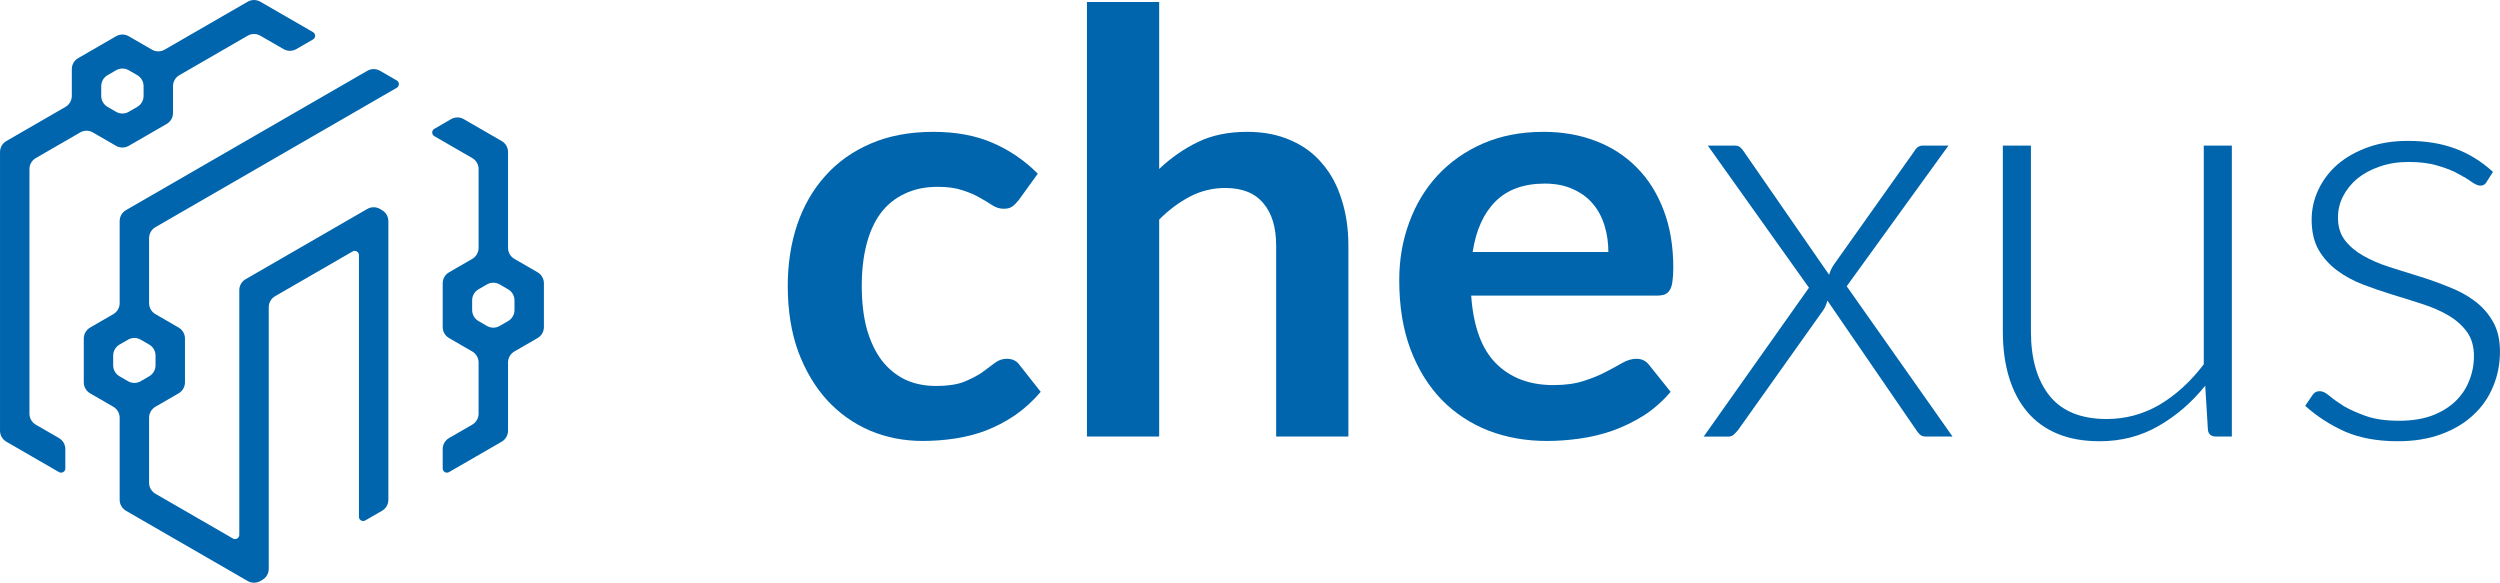
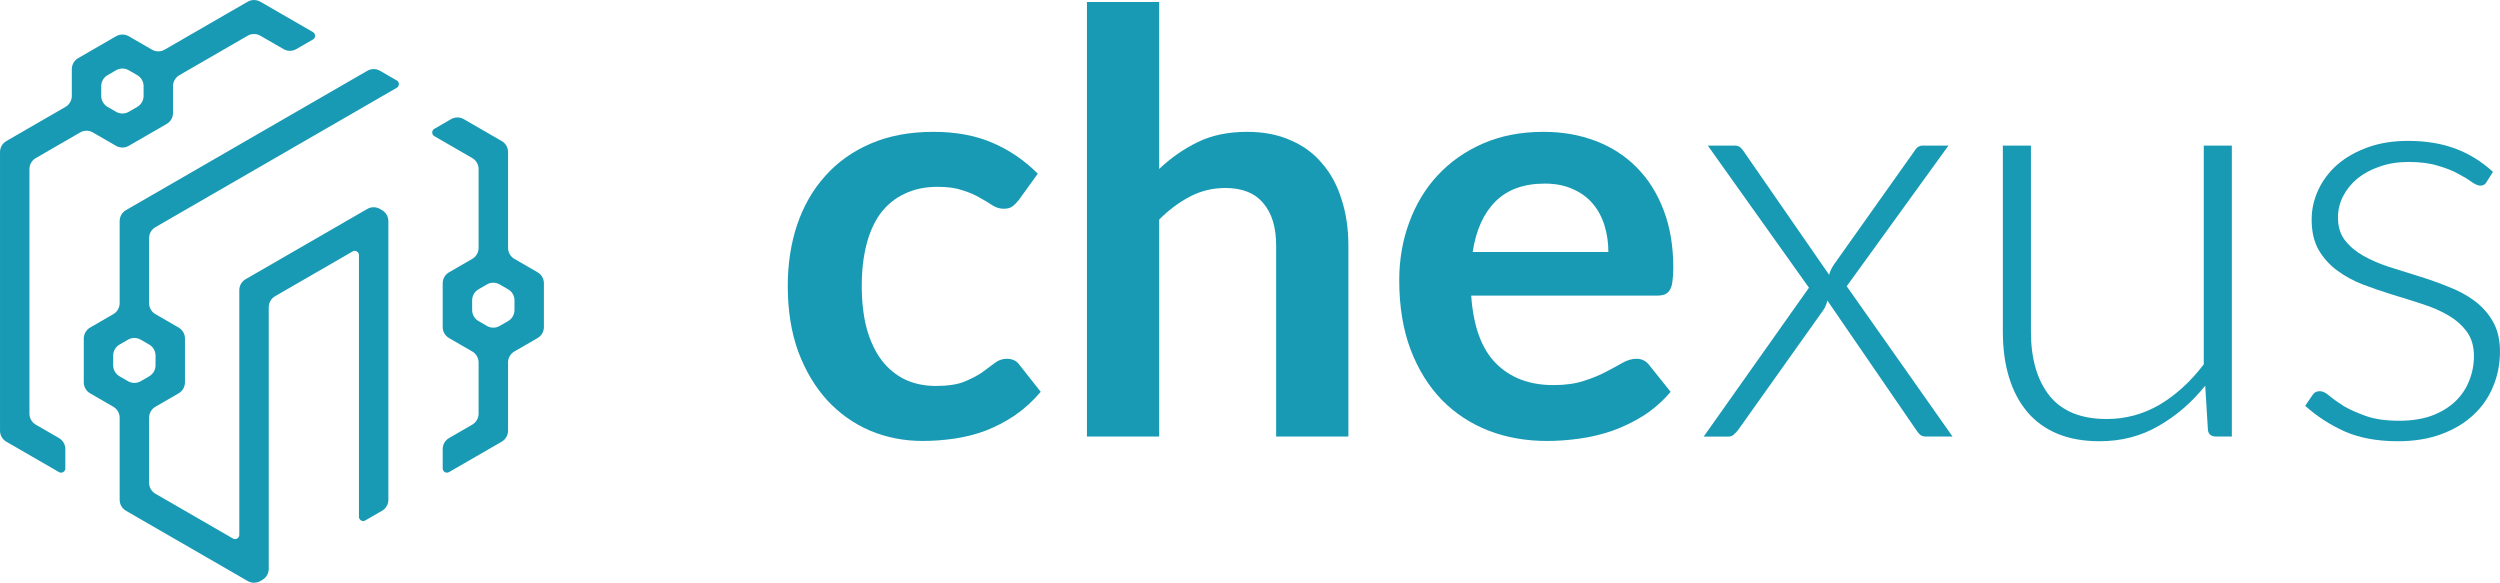
<svg xmlns="http://www.w3.org/2000/svg" width="180.95mm" height="42.177mm" viewBox="0 0 180.95 42.177" version="1.1" id="svg8">
-   <defs id="defs2" />
+   <defs id="defs2">
+     </defs>
  <g id="layer1" transform="translate(-25.58203,-19.09881)">
-     <path id="path968" style="fill:#0065ac;fill-opacity:1;fill-rule:evenodd;stroke:none;stroke-width:0.07px;stroke-linecap:butt;stroke-linejoin:miter;stroke-opacity:1" d="m 43.509,19.222 -6.011,3.471 a 0.916,0.916 0.001 0 1 -0.917,-1.8e-5 l -1.681,-0.971 a 0.916,0.916 179.997 0 0 -0.916,5.4e-5 l -2.746,1.586 a 0.917,0.917 119.995 0 0 -0.458,0.794 v 1.94 a 0.917,0.917 119.995 0 1 -0.458,0.794 l -4.281,2.473 a 0.917,0.917 119.995 0 0 -0.458,0.794 v 18.057 2.115 a 0.917,0.917 60.01 0 0 0.458,0.794 l 0.916,0.529 a 2286.869,2286.869 30.007 0 0 0.916,0.529 l 1.98,1.143 a 0.306,0.306 149.997 0 0 0.458,-0.265 l 0,-1.403 a 0.917,0.917 60.018 0 0 -0.458,-0.794 l -1.681,-0.972 a 0.917,0.917 60.018 0 1 -0.458,-0.794 v -17.707 a 0.917,0.917 119.991 0 1 0.458,-0.794 l 3.214,-1.857 a 0.916,0.916 179.993 0 1 0.916,-1.15e-4 l 1.681,0.971 a 0.917,0.917 0.003 0 0 0.917,5.2e-5 l 2.747,-1.586 a 0.916,0.916 120.001 0 0 0.458,-0.794 v -1.94 a 0.917,0.917 119.99 0 1 0.458,-0.794 l 4.945,-2.857 a 0.916,0.916 179.983 0 1 0.917,-2.74e-4 l 1.683,0.971 a 0.917,0.917 179.99 0 0 0.917,-1.52e-4 l 1.214,-0.701 a 0.306,0.306 89.995 0 0 -4.8e-5,-0.529 l -3.814,-2.201 a 0.917,0.917 179.996 0 0 -0.917,6.2e-5 z m -8.609,4.961 0.617,0.357 a 0.917,0.917 60.021 0 1 0.458,0.794 v 0.707 a 0.917,0.917 119.979 0 1 -0.458,0.794 l -0.617,0.357 a 0.915,0.915 0 0 1 -0.916,0 l -0.617,-0.357 a 0.917,0.917 60.021 0 1 -0.458,-0.794 v -0.707 a 0.917,0.917 119.979 0 1 0.458,-0.794 l 0.617,-0.357 a 0.915,0.915 0 0 1 0.916,0 z m 17.271,0.039 -17.47,10.086 a 0.917,0.917 120 0 0 -0.458,0.794 v 5.94 a 0.917,0.917 119.982 0 1 -0.458,0.794 l -1.681,0.972 a 0.917,0.917 119.982 0 0 -0.458,0.794 l 0,3.172 a 0.917,0.917 60.018 0 0 0.458,0.794 l 1.681,0.972 a 0.917,0.917 60.018 0 1 0.458,0.794 v 5.94 a 0.917,0.917 60.01 0 0 0.458,0.794 l 0.916,0.529 a 2863.006,2863.006 30.01 0 0 0.916,0.529 l 6.976,4.027 a 0.917,0.917 0.009 0 0 0.917,1.4e-4 l 0.15,-0.086 a 0.916,0.916 120.009 0 0 0.458,-0.794 l 0,-18.94 A 0.917,0.917 119.994 0 1 45.491,40.54 l 5.613,-3.242 A 0.305,0.305 29.994 0 1 51.562,37.562 v 18.942 a 0.305,0.305 29.998 0 0 0.458,0.265 l 1.214,-0.701 a 0.917,0.917 119.998 0 0 0.458,-0.794 V 35.103 a 0.918,0.918 60.03 0 0 -0.458,-0.794 l -0.15,-0.087 a 0.915,0.915 0.029 0 0 -0.916,-4.57e-4 l -8.808,5.086 a 0.917,0.917 119.998 0 0 -0.458,0.794 V 57.813 a 0.305,0.305 150.006 0 1 -0.458,0.264 L 36.831,54.835 a 0.917,0.917 60.006 0 1 -0.458,-0.794 v -4.707 a 0.917,0.917 119.982 0 1 0.458,-0.794 l 1.681,-0.972 a 0.917,0.917 119.982 0 0 0.458,-0.794 v -3.172 a 0.917,0.917 60.018 0 0 -0.458,-0.794 l -1.681,-0.972 a 0.917,0.917 60.018 0 1 -0.458,-0.794 v -4.707 a 0.917,0.917 119.998 0 1 0.458,-0.794 L 54.302,25.452 a 0.306,0.306 90 0 0 2e-6,-0.529 l -1.214,-0.701 a 0.916,0.916 0.003 0 0 -0.917,-4.1e-5 z m 6.062,3.5 -1.216,0.702 a 0.306,0.306 90.019 0 0 -1.79e-4,0.529 l 2.748,1.588 a 0.917,0.917 60.01 0 1 0.458,0.794 v 5.707 a 0.917,0.917 119.982 0 1 -0.458,0.794 l -1.681,0.972 A 0.917,0.917 119.982 0 0 57.625,39.601 v 3.172 a 0.917,0.917 60.018 0 0 0.458,0.794 l 1.681,0.972 a 0.917,0.917 60.018 0 1 0.458,0.794 l 0,3.707 a 0.917,0.917 119.982 0 1 -0.458,0.794 l -1.681,0.972 A 0.917,0.917 119.982 0 0 57.625,51.601 v 1.403 a 0.305,0.305 29.998 0 0 0.458,0.265 l 3.812,-2.201 a 0.917,0.917 119.998 0 0 0.458,-0.794 v -4.94 a 0.917,0.917 119.982 0 1 0.458,-0.794 l 1.681,-0.972 a 0.917,0.917 119.982 0 0 0.458,-0.794 V 39.601 A 0.917,0.917 60.018 0 0 64.493,38.807 L 62.812,37.835 a 0.917,0.917 60.018 0 1 -0.458,-0.794 l 0,-6.94 A 0.917,0.917 60.005 0 0 61.895,29.308 L 59.15,27.722 a 0.917,0.917 0.015 0 0 -0.917,-2.32e-4 z m 3.512,11.961 0.617,0.357 a 0.917,0.917 60.021 0 1 0.458,0.794 l 0,0.707 a 0.917,0.917 119.979 0 1 -0.458,0.794 l -0.617,0.357 a 0.914,0.914 0.016 0 1 -0.916,-2.53e-4 L 60.214,42.335 a 0.918,0.918 60.037 0 1 -0.458,-0.794 v -0.707 a 0.918,0.918 119.963 0 1 0.458,-0.794 l 0.615,-0.356 a 0.914,0.914 179.984 0 1 0.916,-2.53e-4 z m -25.98,4 0.617,0.357 a 0.917,0.917 60.021 0 1 0.458,0.794 v 0.707 a 0.917,0.917 119.979 0 1 -0.458,0.794 l -0.617,0.357 a 0.915,0.915 180 0 1 -0.916,0 l -0.617,-0.357 a 0.917,0.917 60.021 0 1 -0.458,-0.794 v -0.707 a 0.917,0.917 119.979 0 1 0.458,-0.794 l 0.617,-0.357 a 0.915,0.915 0 0 1 0.916,0 z" />
-     <g aria-label="chexus" id="text897" style="font-size:42.333px;line-height:19.844px;font-family:Lato;-inkscape-font-specification:Lato;letter-spacing:0px;word-spacing:0px;fill:#0065ac;stroke-width:0.265px">
-       <path d="m 99.323,33.573 q -0.233,0.296 -0.466,0.466 -0.212,0.169 -0.635,0.169 -0.402,0 -0.783,-0.233 -0.381,-0.254 -0.91,-0.55 -0.529,-0.317 -1.27,-0.55 -0.72,-0.254 -1.799,-0.254 -1.376,0 -2.413,0.508 -1.037,0.487 -1.736,1.418 -0.677,0.931 -1.016,2.265 -0.339,1.312 -0.339,2.984 0,1.736 0.36,3.09 0.381,1.355 1.079,2.286 0.699,0.91 1.693,1.397 0.995,0.466 2.244,0.466 1.249,0 2.011,-0.296 0.783,-0.318 1.312,-0.677 0.529,-0.381 0.91,-0.677 0.402,-0.318 0.889,-0.318 0.635,0 0.952,0.487 l 1.503,1.905 q -0.868,1.016 -1.884,1.714 -1.016,0.677 -2.117,1.101 -1.079,0.402 -2.244,0.572 -1.164,0.169 -2.307,0.169 -2.011,0 -3.789,-0.741 -1.778,-0.762 -3.111,-2.201 -1.312,-1.439 -2.095,-3.514 -0.762,-2.095 -0.762,-4.762 0,-2.392 0.677,-4.424 0.699,-2.053 2.032,-3.535 1.333,-1.503 3.302,-2.349 1.968,-0.847 4.53,-0.847 2.434,0 4.254,0.783 1.841,0.783 3.302,2.244 z" style="font-weight:bold;-inkscape-font-specification:'Lato Bold'" id="path425" />
-       <path d="M 104.255,50.697 V 19.243 h 5.228 v 12.086 q 1.27,-1.206 2.794,-1.947 1.524,-0.741 3.577,-0.741 1.778,0 3.154,0.614 1.376,0.593 2.286,1.693 0.931,1.079 1.397,2.603 0.487,1.503 0.487,3.323 v 13.822 h -5.228 V 36.875 q 0,-1.99 -0.931,-3.069 -0.91,-1.101 -2.752,-1.101 -1.355,0 -2.54,0.614 -1.185,0.614 -2.244,1.672 v 15.706 z" style="font-weight:bold;-inkscape-font-specification:'Lato Bold'" id="path427" />
-       <path d="m 137.296,28.641 q 2.053,0 3.768,0.656 1.736,0.656 2.985,1.926 1.249,1.249 1.947,3.09 0.699,1.82 0.699,4.17 0,0.593 -0.064,0.995 -0.042,0.381 -0.191,0.614 -0.127,0.212 -0.36,0.318 -0.233,0.085 -0.593,0.085 h -13.42 q 0.233,3.344 1.799,4.911 1.566,1.566 4.149,1.566 1.27,0 2.18,-0.296 0.931,-0.296 1.609,-0.656 0.699,-0.36 1.206,-0.656 0.529,-0.296 1.016,-0.296 0.318,0 0.55,0.127 0.233,0.127 0.402,0.36 l 1.524,1.905 q -0.868,1.016 -1.947,1.714 -1.079,0.677 -2.265,1.101 -1.164,0.402 -2.392,0.572 -1.206,0.169 -2.349,0.169 -2.265,0 -4.212,-0.741 -1.947,-0.762 -3.387,-2.222 -1.439,-1.482 -2.265,-3.641 -0.826,-2.18 -0.826,-5.038 0,-2.222 0.72,-4.17 0.72,-1.968 2.053,-3.408 1.355,-1.46 3.281,-2.307 1.947,-0.847 4.381,-0.847 z m 0.106,3.746 q -2.286,0 -3.577,1.291 -1.291,1.291 -1.651,3.662 h 9.821 q 0,-1.016 -0.275,-1.905 -0.275,-0.91 -0.847,-1.587 -0.571,-0.677 -1.439,-1.058 -0.868,-0.402 -2.032,-0.402 z" style="font-weight:bold;-inkscape-font-specification:'Lato Bold'" id="path429" />
-       <path d="m 156.515,39.923 -7.324,-10.287 h 1.926 q 0.296,0 0.423,0.127 0.148,0.127 0.254,0.296 l 6.181,8.932 q 0.085,-0.36 0.36,-0.762 l 5.779,-8.149 q 0.106,-0.19 0.254,-0.317 0.169,-0.127 0.381,-0.127 h 1.863 l -7.366,10.181 7.662,10.88 h -1.926 q -0.296,0 -0.466,-0.169 -0.169,-0.191 -0.275,-0.36 l -6.392,-9.313 q -0.106,0.423 -0.318,0.72 l -6.138,8.636 q -0.148,0.191 -0.318,0.339 -0.148,0.148 -0.381,0.148 h -1.799 z" style="font-weight:300;-inkscape-font-specification:'Lato Light'" id="path431" />
-       <path d="m 172.581,29.636 v 13.462 q 0,2.963 1.355,4.657 1.355,1.672 4.128,1.672 2.053,0 3.831,-1.037 1.778,-1.058 3.196,-2.921 V 29.636 h 2.032 v 21.061 h -1.122 q -0.593,0 -0.614,-0.55 l -0.191,-3.133 q -1.46,1.82 -3.387,2.921 -1.905,1.101 -4.255,1.101 -1.757,0 -3.069,-0.55 -1.312,-0.55 -2.18,-1.587 -0.868,-1.037 -1.312,-2.498 -0.445,-1.46 -0.445,-3.302 v -13.462 z" style="font-weight:300;-inkscape-font-specification:'Lato Light'" id="path433" />
-       <path d="m 205.579,32.24 q -0.148,0.296 -0.466,0.296 -0.233,0 -0.614,-0.254 -0.36,-0.275 -0.974,-0.593 -0.593,-0.339 -1.482,-0.593 -0.868,-0.275 -2.138,-0.275 -1.143,0 -2.095,0.339 -0.931,0.317 -1.609,0.868 -0.656,0.55 -1.037,1.291 -0.36,0.72 -0.36,1.524 0,0.995 0.508,1.651 0.508,0.656 1.333,1.122 0.826,0.466 1.863,0.804 1.058,0.339 2.159,0.677 1.101,0.339 2.138,0.762 1.058,0.402 1.884,1.016 0.826,0.614 1.333,1.503 0.508,0.889 0.508,2.159 0,1.376 -0.508,2.561 -0.487,1.185 -1.439,2.053 -0.931,0.868 -2.307,1.376 -1.376,0.508 -3.133,0.508 -2.223,0 -3.831,-0.699 -1.609,-0.72 -2.879,-1.863 l 0.487,-0.72 q 0.106,-0.169 0.233,-0.254 0.127,-0.085 0.36,-0.085 0.275,0 0.677,0.339 0.402,0.339 1.037,0.741 0.656,0.381 1.609,0.72 0.974,0.339 2.392,0.339 1.333,0 2.349,-0.36 1.016,-0.381 1.693,-1.016 0.677,-0.635 1.016,-1.482 0.36,-0.868 0.36,-1.82 0,-1.058 -0.508,-1.757 -0.508,-0.698 -1.333,-1.185 -0.826,-0.487 -1.884,-0.826 -1.037,-0.339 -2.159,-0.677 -1.101,-0.339 -2.159,-0.741 -1.037,-0.402 -1.863,-1.016 -0.826,-0.614 -1.333,-1.482 -0.508,-0.889 -0.508,-2.201 0,-1.122 0.487,-2.159 0.487,-1.037 1.376,-1.82 0.91,-0.783 2.201,-1.249 1.291,-0.466 2.9,-0.466 1.926,0 3.408,0.55 1.503,0.55 2.752,1.693 z" style="font-weight:300;-inkscape-font-specification:'Lato Light'" id="path435" />
+     <path id="path968" style="fill:#189ab4;fill-opacity:1;fill-rule:evenodd;stroke:none;stroke-width:0.07px;stroke-linecap:butt;stroke-linejoin:miter;stroke-opacity:1" d="m 43.509,19.222 -6.011,3.471 a 0.916,0.916 0.001 0 1 -0.917,-1.8e-5 l -1.681,-0.971 a 0.916,0.916 179.997 0 0 -0.916,5.4e-5 l -2.746,1.586 a 0.917,0.917 119.995 0 0 -0.458,0.794 v 1.94 a 0.917,0.917 119.995 0 1 -0.458,0.794 l -4.281,2.473 a 0.917,0.917 119.995 0 0 -0.458,0.794 v 18.057 2.115 a 0.917,0.917 60.01 0 0 0.458,0.794 l 0.916,0.529 a 2286.869,2286.869 30.007 0 0 0.916,0.529 l 1.98,1.143 a 0.306,0.306 149.997 0 0 0.458,-0.265 l 0,-1.403 a 0.917,0.917 60.018 0 0 -0.458,-0.794 l -1.681,-0.972 a 0.917,0.917 60.018 0 1 -0.458,-0.794 v -17.707 a 0.917,0.917 119.991 0 1 0.458,-0.794 l 3.214,-1.857 a 0.916,0.916 179.993 0 1 0.916,-1.15e-4 l 1.681,0.971 a 0.917,0.917 0.003 0 0 0.917,5.2e-5 l 2.747,-1.586 a 0.916,0.916 120.001 0 0 0.458,-0.794 v -1.94 a 0.917,0.917 119.99 0 1 0.458,-0.794 l 4.945,-2.857 a 0.916,0.916 179.983 0 1 0.917,-2.74e-4 l 1.683,0.971 a 0.917,0.917 179.99 0 0 0.917,-1.52e-4 l 1.214,-0.701 a 0.306,0.306 89.995 0 0 -4.8e-5,-0.529 l -3.814,-2.201 a 0.917,0.917 179.996 0 0 -0.917,6.2e-5 z m -8.609,4.961 0.617,0.357 a 0.917,0.917 60.021 0 1 0.458,0.794 v 0.707 a 0.917,0.917 119.979 0 1 -0.458,0.794 l -0.617,0.357 a 0.915,0.915 0 0 1 -0.916,0 l -0.617,-0.357 a 0.917,0.917 60.021 0 1 -0.458,-0.794 v -0.707 a 0.917,0.917 119.979 0 1 0.458,-0.794 l 0.617,-0.357 a 0.915,0.915 0 0 1 0.916,0 z m 17.271,0.039 -17.47,10.086 a 0.917,0.917 120 0 0 -0.458,0.794 v 5.94 a 0.917,0.917 119.982 0 1 -0.458,0.794 l -1.681,0.972 a 0.917,0.917 119.982 0 0 -0.458,0.794 l 0,3.172 a 0.917,0.917 60.018 0 0 0.458,0.794 l 1.681,0.972 a 0.917,0.917 60.018 0 1 0.458,0.794 v 5.94 a 0.917,0.917 60.01 0 0 0.458,0.794 l 0.916,0.529 a 2863.006,2863.006 30.01 0 0 0.916,0.529 l 6.976,4.027 a 0.917,0.917 0.009 0 0 0.917,1.4e-4 l 0.15,-0.086 a 0.916,0.916 120.009 0 0 0.458,-0.794 l 0,-18.94 A 0.917,0.917 119.994 0 1 45.491,40.54 l 5.613,-3.242 A 0.305,0.305 29.994 0 1 51.562,37.562 v 18.942 a 0.305,0.305 29.998 0 0 0.458,0.265 l 1.214,-0.701 a 0.917,0.917 119.998 0 0 0.458,-0.794 V 35.103 a 0.918,0.918 60.03 0 0 -0.458,-0.794 l -0.15,-0.087 a 0.915,0.915 0.029 0 0 -0.916,-4.57e-4 l -8.808,5.086 a 0.917,0.917 119.998 0 0 -0.458,0.794 V 57.813 a 0.305,0.305 150.006 0 1 -0.458,0.264 L 36.831,54.835 a 0.917,0.917 60.006 0 1 -0.458,-0.794 v -4.707 a 0.917,0.917 119.982 0 1 0.458,-0.794 l 1.681,-0.972 a 0.917,0.917 119.982 0 0 0.458,-0.794 v -3.172 a 0.917,0.917 60.018 0 0 -0.458,-0.794 l -1.681,-0.972 a 0.917,0.917 60.018 0 1 -0.458,-0.794 v -4.707 a 0.917,0.917 119.998 0 1 0.458,-0.794 L 54.302,25.452 a 0.306,0.306 90 0 0 2e-6,-0.529 l -1.214,-0.701 a 0.916,0.916 0.003 0 0 -0.917,-4.1e-5 z m 6.062,3.5 -1.216,0.702 a 0.306,0.306 90.019 0 0 -1.79e-4,0.529 l 2.748,1.588 a 0.917,0.917 60.01 0 1 0.458,0.794 v 5.707 a 0.917,0.917 119.982 0 1 -0.458,0.794 l -1.681,0.972 A 0.917,0.917 119.982 0 0 57.625,39.601 v 3.172 a 0.917,0.917 60.018 0 0 0.458,0.794 l 1.681,0.972 a 0.917,0.917 60.018 0 1 0.458,0.794 l 0,3.707 a 0.917,0.917 119.982 0 1 -0.458,0.794 l -1.681,0.972 A 0.917,0.917 119.982 0 0 57.625,51.601 v 1.403 a 0.305,0.305 29.998 0 0 0.458,0.265 l 3.812,-2.201 a 0.917,0.917 119.998 0 0 0.458,-0.794 v -4.94 a 0.917,0.917 119.982 0 1 0.458,-0.794 l 1.681,-0.972 a 0.917,0.917 119.982 0 0 0.458,-0.794 V 39.601 A 0.917,0.917 60.018 0 0 64.493,38.807 L 62.812,37.835 a 0.917,0.917 60.018 0 1 -0.458,-0.794 l 0,-6.94 A 0.917,0.917 60.005 0 0 61.895,29.308 L 59.15,27.722 a 0.917,0.917 0.015 0 0 -0.917,-2.32e-4 z m 3.512,11.961 0.617,0.357 a 0.917,0.917 60.021 0 1 0.458,0.794 l 0,0.707 a 0.917,0.917 119.979 0 1 -0.458,0.794 l -0.617,0.357 a 0.914,0.914 0.016 0 1 -0.916,-2.53e-4 L 60.214,42.335 a 0.918,0.918 60.037 0 1 -0.458,-0.794 v -0.707 a 0.918,0.918 119.963 0 1 0.458,-0.794 l 0.615,-0.356 a 0.914,0.914 179.984 0 1 0.916,-2.53e-4 z m -25.98,4 0.617,0.357 a 0.917,0.917 60.021 0 1 0.458,0.794 v 0.707 a 0.917,0.917 119.979 0 1 -0.458,0.794 l -0.617,0.357 a 0.915,0.915 180 0 1 -0.916,0 l -0.617,-0.357 a 0.917,0.917 60.021 0 1 -0.458,-0.794 v -0.707 a 0.917,0.917 119.979 0 1 0.458,-0.794 l 0.617,-0.357 a 0.915,0.915 0 0 1 0.916,0 z" />
+     <g aria-label="chexus" id="text897" style="font-size:42.333px;line-height:19.844px;font-family:Lato;-inkscape-font-specification:Lato;letter-spacing:0px;word-spacing:0px;fill:#189ab4;stroke-width:0.265px;fill-opacity:1">
+       <path d="m 99.323,33.573 q -0.233,0.296 -0.466,0.466 -0.212,0.169 -0.635,0.169 -0.402,0 -0.783,-0.233 -0.381,-0.254 -0.91,-0.55 -0.529,-0.317 -1.27,-0.55 -0.72,-0.254 -1.799,-0.254 -1.376,0 -2.413,0.508 -1.037,0.487 -1.736,1.418 -0.677,0.931 -1.016,2.265 -0.339,1.312 -0.339,2.984 0,1.736 0.36,3.09 0.381,1.355 1.079,2.286 0.699,0.91 1.693,1.397 0.995,0.466 2.244,0.466 1.249,0 2.011,-0.296 0.783,-0.318 1.312,-0.677 0.529,-0.381 0.91,-0.677 0.402,-0.318 0.889,-0.318 0.635,0 0.952,0.487 l 1.503,1.905 q -0.868,1.016 -1.884,1.714 -1.016,0.677 -2.117,1.101 -1.079,0.402 -2.244,0.572 -1.164,0.169 -2.307,0.169 -2.011,0 -3.789,-0.741 -1.778,-0.762 -3.111,-2.201 -1.312,-1.439 -2.095,-3.514 -0.762,-2.095 -0.762,-4.762 0,-2.392 0.677,-4.424 0.699,-2.053 2.032,-3.535 1.333,-1.503 3.302,-2.349 1.968,-0.847 4.53,-0.847 2.434,0 4.254,0.783 1.841,0.783 3.302,2.244 z" style="font-weight:bold;-inkscape-font-specification:'Lato Bold';fill:#189ab4;fill-opacity:1" id="path425" />
+       <path d="M 104.255,50.697 V 19.243 h 5.228 v 12.086 q 1.27,-1.206 2.794,-1.947 1.524,-0.741 3.577,-0.741 1.778,0 3.154,0.614 1.376,0.593 2.286,1.693 0.931,1.079 1.397,2.603 0.487,1.503 0.487,3.323 v 13.822 h -5.228 V 36.875 q 0,-1.99 -0.931,-3.069 -0.91,-1.101 -2.752,-1.101 -1.355,0 -2.54,0.614 -1.185,0.614 -2.244,1.672 v 15.706 z" style="font-weight:bold;-inkscape-font-specification:'Lato Bold';fill:#189ab4;fill-opacity:1" id="path427" />
+       <path d="m 137.296,28.641 q 2.053,0 3.768,0.656 1.736,0.656 2.985,1.926 1.249,1.249 1.947,3.09 0.699,1.82 0.699,4.17 0,0.593 -0.064,0.995 -0.042,0.381 -0.191,0.614 -0.127,0.212 -0.36,0.318 -0.233,0.085 -0.593,0.085 h -13.42 q 0.233,3.344 1.799,4.911 1.566,1.566 4.149,1.566 1.27,0 2.18,-0.296 0.931,-0.296 1.609,-0.656 0.699,-0.36 1.206,-0.656 0.529,-0.296 1.016,-0.296 0.318,0 0.55,0.127 0.233,0.127 0.402,0.36 l 1.524,1.905 q -0.868,1.016 -1.947,1.714 -1.079,0.677 -2.265,1.101 -1.164,0.402 -2.392,0.572 -1.206,0.169 -2.349,0.169 -2.265,0 -4.212,-0.741 -1.947,-0.762 -3.387,-2.222 -1.439,-1.482 -2.265,-3.641 -0.826,-2.18 -0.826,-5.038 0,-2.222 0.72,-4.17 0.72,-1.968 2.053,-3.408 1.355,-1.46 3.281,-2.307 1.947,-0.847 4.381,-0.847 z m 0.106,3.746 q -2.286,0 -3.577,1.291 -1.291,1.291 -1.651,3.662 h 9.821 q 0,-1.016 -0.275,-1.905 -0.275,-0.91 -0.847,-1.587 -0.571,-0.677 -1.439,-1.058 -0.868,-0.402 -2.032,-0.402 z" style="font-weight:bold;-inkscape-font-specification:'Lato Bold';fill:#189ab4;fill-opacity:1" id="path429" />
+       <path d="m 156.515,39.923 -7.324,-10.287 h 1.926 q 0.296,0 0.423,0.127 0.148,0.127 0.254,0.296 l 6.181,8.932 q 0.085,-0.36 0.36,-0.762 l 5.779,-8.149 q 0.106,-0.19 0.254,-0.317 0.169,-0.127 0.381,-0.127 h 1.863 l -7.366,10.181 7.662,10.88 h -1.926 q -0.296,0 -0.466,-0.169 -0.169,-0.191 -0.275,-0.36 l -6.392,-9.313 q -0.106,0.423 -0.318,0.72 l -6.138,8.636 q -0.148,0.191 -0.318,0.339 -0.148,0.148 -0.381,0.148 h -1.799 z" style="font-weight:300;-inkscape-font-specification:'Lato Light';fill:#189ab4;fill-opacity:1" id="path431" />
+       <path d="m 172.581,29.636 v 13.462 q 0,2.963 1.355,4.657 1.355,1.672 4.128,1.672 2.053,0 3.831,-1.037 1.778,-1.058 3.196,-2.921 V 29.636 h 2.032 v 21.061 h -1.122 q -0.593,0 -0.614,-0.55 l -0.191,-3.133 q -1.46,1.82 -3.387,2.921 -1.905,1.101 -4.255,1.101 -1.757,0 -3.069,-0.55 -1.312,-0.55 -2.18,-1.587 -0.868,-1.037 -1.312,-2.498 -0.445,-1.46 -0.445,-3.302 v -13.462 z" style="font-weight:300;-inkscape-font-specification:'Lato Light';fill:#189ab4;fill-opacity:1" id="path433" />
+       <path d="m 205.579,32.24 q -0.148,0.296 -0.466,0.296 -0.233,0 -0.614,-0.254 -0.36,-0.275 -0.974,-0.593 -0.593,-0.339 -1.482,-0.593 -0.868,-0.275 -2.138,-0.275 -1.143,0 -2.095,0.339 -0.931,0.317 -1.609,0.868 -0.656,0.55 -1.037,1.291 -0.36,0.72 -0.36,1.524 0,0.995 0.508,1.651 0.508,0.656 1.333,1.122 0.826,0.466 1.863,0.804 1.058,0.339 2.159,0.677 1.101,0.339 2.138,0.762 1.058,0.402 1.884,1.016 0.826,0.614 1.333,1.503 0.508,0.889 0.508,2.159 0,1.376 -0.508,2.561 -0.487,1.185 -1.439,2.053 -0.931,0.868 -2.307,1.376 -1.376,0.508 -3.133,0.508 -2.223,0 -3.831,-0.699 -1.609,-0.72 -2.879,-1.863 l 0.487,-0.72 q 0.106,-0.169 0.233,-0.254 0.127,-0.085 0.36,-0.085 0.275,0 0.677,0.339 0.402,0.339 1.037,0.741 0.656,0.381 1.609,0.72 0.974,0.339 2.392,0.339 1.333,0 2.349,-0.36 1.016,-0.381 1.693,-1.016 0.677,-0.635 1.016,-1.482 0.36,-0.868 0.36,-1.82 0,-1.058 -0.508,-1.757 -0.508,-0.698 -1.333,-1.185 -0.826,-0.487 -1.884,-0.826 -1.037,-0.339 -2.159,-0.677 -1.101,-0.339 -2.159,-0.741 -1.037,-0.402 -1.863,-1.016 -0.826,-0.614 -1.333,-1.482 -0.508,-0.889 -0.508,-2.201 0,-1.122 0.487,-2.159 0.487,-1.037 1.376,-1.82 0.91,-0.783 2.201,-1.249 1.291,-0.466 2.9,-0.466 1.926,0 3.408,0.55 1.503,0.55 2.752,1.693 z" style="font-weight:300;-inkscape-font-specification:'Lato Light';fill:#189ab4;fill-opacity:1" id="path435" />
    </g>
  </g>
</svg>
